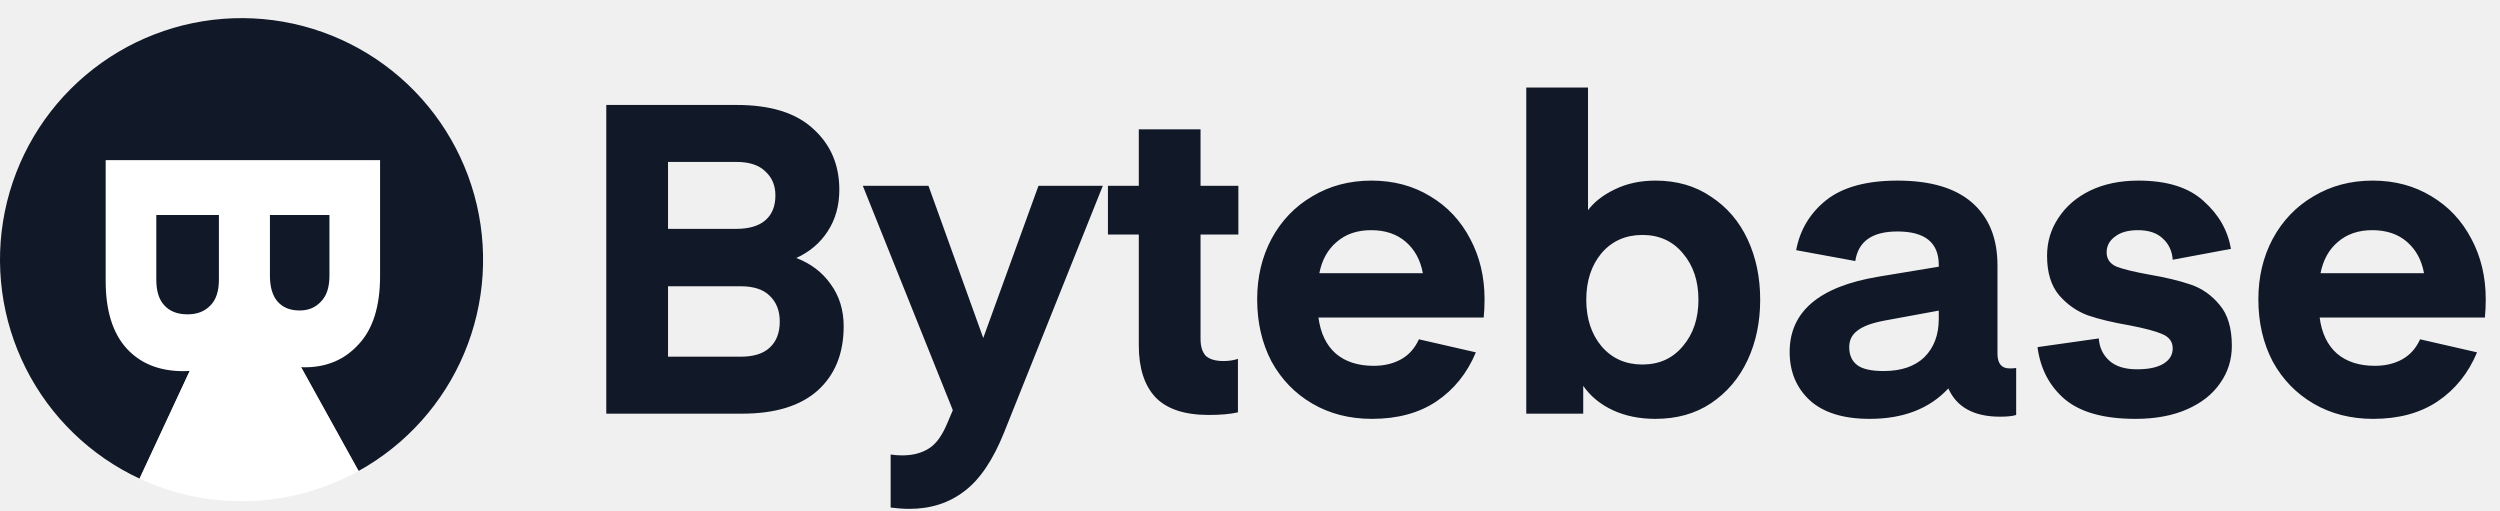
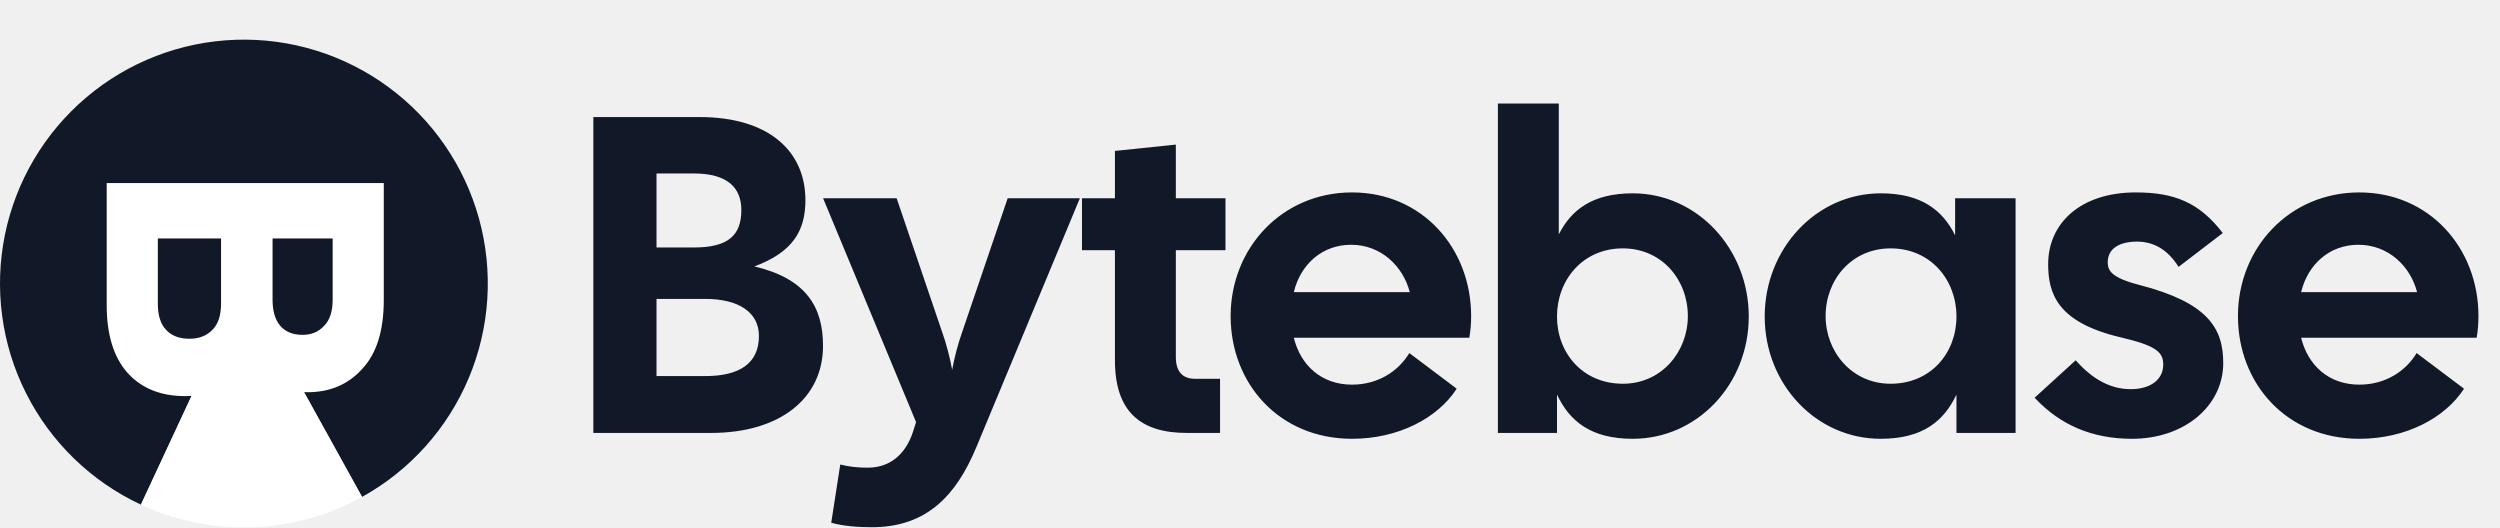
- <svg xmlns="http://www.w3.org/2000/svg" width="828" height="169" viewBox="0 0 828 169" fill="none">
-   <path d="M200.8 137V34.76H244C255.232 34.76 263.68 37.4 269.344 42.68C275.104 47.864 277.984 54.584 277.984 62.84C277.984 68.12 276.688 72.728 274.096 76.664C271.6 80.504 268.144 83.432 263.728 85.448C268.528 87.272 272.32 90.152 275.104 94.088C277.984 98.024 279.424 102.68 279.424 108.056C279.424 117.08 276.544 124.184 270.784 129.368C265.024 134.456 256.72 137 245.872 137H200.8ZM221.248 53.624V75.8H243.856C247.984 75.8 251.152 74.888 253.36 73.064C255.664 71.144 256.816 68.36 256.816 64.712C256.816 61.448 255.712 58.808 253.504 56.792C251.392 54.68 248.176 53.624 243.856 53.624H221.248ZM221.248 94.808V118.136H245.296C249.616 118.136 252.832 117.128 254.944 115.112C257.152 113.096 258.256 110.216 258.256 106.472C258.256 102.92 257.152 100.088 254.944 97.976C252.832 95.864 249.616 94.808 245.296 94.808H221.248ZM285.766 61.544H307.51L325.654 111.944L343.942 61.544H365.254L332.566 143.192C328.918 152.312 324.55 158.792 319.462 162.632C314.374 166.568 308.278 168.536 301.174 168.536C299.35 168.536 297.286 168.392 294.982 168.104V150.536C296.134 150.728 297.43 150.824 298.87 150.824C302.326 150.824 305.254 150.056 307.654 148.52C310.054 147.08 312.166 144.104 313.99 139.592L315.574 135.848L285.766 61.544ZM410.003 136.568C407.507 137.144 404.291 137.432 400.355 137.432C392.291 137.432 386.387 135.464 382.643 131.528C378.995 127.592 377.171 121.88 377.171 114.392V77.672H366.947V61.544H377.171V42.824H397.619V61.544H410.147V77.672H397.619V112.232C397.619 114.728 398.195 116.6 399.347 117.848C400.595 119 402.563 119.576 405.251 119.576C406.979 119.576 408.563 119.336 410.003 118.856V136.568ZM488.806 116.696C485.926 123.608 481.558 129.032 475.702 132.968C469.942 136.808 462.838 138.728 454.39 138.728C446.998 138.728 440.422 137.048 434.662 133.688C428.902 130.328 424.39 125.672 421.126 119.72C417.958 113.672 416.374 106.808 416.374 99.128C416.374 91.736 417.958 85.064 421.126 79.112C424.39 73.064 428.902 68.36 434.662 65C440.422 61.544 446.95 59.816 454.246 59.816C461.542 59.816 468.022 61.544 473.686 65C479.35 68.36 483.766 73.064 486.934 79.112C490.102 85.064 491.686 91.736 491.686 99.128C491.686 101.24 491.59 103.256 491.398 105.176H436.678C437.35 110.36 439.27 114.344 442.438 117.128C445.606 119.816 449.782 121.16 454.966 121.16C458.422 121.16 461.446 120.44 464.038 119C466.63 117.56 468.598 115.352 469.942 112.376L488.806 116.696ZM454.102 76.232C449.494 76.232 445.702 77.528 442.726 80.12C439.75 82.616 437.83 86.072 436.966 90.488H471.238C470.47 86.168 468.598 82.712 465.622 80.12C462.646 77.528 458.806 76.232 454.102 76.232ZM525.949 69.608C528.061 66.824 531.037 64.52 534.877 62.696C538.813 60.776 543.277 59.816 548.269 59.816C555.373 59.816 561.517 61.592 566.701 65.144C571.981 68.6 576.013 73.304 578.797 79.256C581.581 85.208 582.973 91.88 582.973 99.272C582.973 106.664 581.581 113.336 578.797 119.288C576.013 125.24 571.981 129.992 566.701 133.544C561.517 137 555.373 138.728 548.269 138.728C542.989 138.728 538.285 137.768 534.157 135.848C530.029 133.928 526.765 131.24 524.365 127.784V137H505.501V29H525.949V69.608ZM525.373 99.272C525.373 105.512 527.053 110.648 530.413 114.68C533.869 118.712 538.381 120.728 543.949 120.728C549.517 120.728 553.981 118.712 557.341 114.68C560.797 110.648 562.525 105.512 562.525 99.272C562.525 93.032 560.797 87.896 557.341 83.864C553.981 79.832 549.517 77.816 543.949 77.816C538.381 77.816 533.869 79.832 530.413 83.864C527.053 87.896 525.373 93.032 525.373 99.272ZM594.891 82.856C596.139 76.136 599.451 70.616 604.827 66.296C610.299 61.976 618.171 59.816 628.443 59.816C639.387 59.816 647.643 62.264 653.211 67.16C658.779 72.056 661.563 78.968 661.563 87.896V117.128C661.563 120.392 662.907 122.024 665.595 122.024C666.555 122.024 667.275 121.976 667.755 121.88V137.432C666.603 137.816 664.827 138.008 662.427 138.008C653.787 138.008 648.075 134.888 645.291 128.648C639.051 135.368 630.363 138.728 619.227 138.728C610.491 138.728 603.867 136.664 599.355 132.536C594.939 128.408 592.731 123.08 592.731 116.552C592.731 103.208 602.523 94.904 622.107 91.64L642.123 88.328V87.752C642.123 80.36 637.563 76.664 628.443 76.664C620.091 76.664 615.435 79.928 614.475 86.456L594.891 82.856ZM624.123 106.184C619.995 106.952 617.019 108.056 615.195 109.496C613.371 110.84 612.459 112.664 612.459 114.968C612.459 117.56 613.323 119.528 615.051 120.872C616.779 122.216 619.707 122.888 623.835 122.888C629.691 122.888 634.203 121.352 637.371 118.28C640.539 115.112 642.123 110.888 642.123 105.608V102.872L624.123 106.184ZM695.123 112.088C695.315 115.064 696.467 117.512 698.579 119.432C700.691 121.352 703.763 122.312 707.795 122.312C711.635 122.312 714.563 121.688 716.579 120.44C718.595 119.192 719.603 117.512 719.603 115.4C719.603 113.192 718.451 111.608 716.147 110.648C713.939 109.688 710.339 108.728 705.347 107.768C699.779 106.808 695.171 105.704 691.523 104.456C687.875 103.112 684.707 100.904 682.019 97.832C679.331 94.664 677.987 90.296 677.987 84.728C677.987 80.12 679.235 75.944 681.731 72.2C684.227 68.36 687.731 65.336 692.243 63.128C696.851 60.92 702.179 59.816 708.227 59.816C717.731 59.816 724.931 62.072 729.827 66.584C734.819 71 737.843 76.28 738.899 82.424L719.603 86.024C719.411 83.144 718.307 80.792 716.291 78.968C714.371 77.144 711.635 76.232 708.083 76.232C704.819 76.232 702.275 76.952 700.451 78.392C698.627 79.736 697.715 81.464 697.715 83.576C697.715 85.784 698.819 87.368 701.027 88.328C703.331 89.192 706.883 90.056 711.683 90.92C717.251 91.88 721.859 92.984 725.507 94.232C729.251 95.48 732.467 97.736 735.155 101C737.843 104.168 739.187 108.68 739.187 114.536C739.187 119.144 737.891 123.272 735.299 126.92C732.803 130.568 729.155 133.448 724.355 135.56C719.555 137.672 713.843 138.728 707.219 138.728C696.851 138.728 689.075 136.568 683.891 132.248C678.803 127.928 675.779 122.168 674.819 114.968L695.123 112.088ZM820.399 116.696C817.519 123.608 813.151 129.032 807.295 132.968C801.535 136.808 794.431 138.728 785.983 138.728C778.591 138.728 772.015 137.048 766.255 133.688C760.495 130.328 755.983 125.672 752.719 119.72C749.551 113.672 747.967 106.808 747.967 99.128C747.967 91.736 749.551 85.064 752.719 79.112C755.983 73.064 760.495 68.36 766.255 65C772.015 61.544 778.543 59.816 785.839 59.816C793.135 59.816 799.615 61.544 805.279 65C810.943 68.36 815.359 73.064 818.527 79.112C821.695 85.064 823.279 91.736 823.279 99.128C823.279 101.24 823.183 103.256 822.991 105.176H768.271C768.943 110.36 770.863 114.344 774.031 117.128C777.199 119.816 781.375 121.16 786.559 121.16C790.015 121.16 793.039 120.44 795.631 119C798.223 117.56 800.191 115.352 801.535 112.376L820.399 116.696ZM785.695 76.232C781.087 76.232 777.295 77.528 774.319 80.12C771.343 82.616 769.423 86.072 768.559 90.488H802.831C802.063 86.168 800.191 82.712 797.215 80.12C794.239 77.528 790.399 76.232 785.695 76.232Z" fill="#111827" />
-   <path d="M46.191 158.505C29.905 150.91 16.65 138.054 8.562 122.008C0.474 105.961 -1.977 87.659 1.606 70.051C5.189 52.442 14.595 36.552 28.31 24.941C42.025 13.331 59.249 6.676 77.208 6.049C95.167 5.422 112.813 10.859 127.305 21.484C141.796 32.11 152.288 47.305 157.09 64.621C161.893 81.937 160.725 100.365 153.776 116.937C146.827 133.508 134.501 147.258 118.785 155.97L80 86L46.191 158.505Z" fill="#111827" />
-   <path d="M118.708 156.012C107.686 162.106 95.381 165.511 82.794 165.951C70.207 166.391 57.694 163.853 46.273 158.543L80 86L118.708 156.012Z" fill="white" />
-   <path d="M35 53.038L125.88 53.038L125.88 91.438C125.88 101.422 123.533 108.931 118.84 113.965C114.232 119.086 108.259 121.646 100.92 121.646C96.227 121.646 92.131 120.494 88.632 118.19C85.219 115.971 82.616 112.899 80.824 108.974C79.203 113.24 76.643 116.611 73.144 119.086C69.645 121.646 65.507 122.926 60.728 122.926C52.707 122.926 46.392 120.366 41.784 115.246C37.261 110.126 35 102.744 35 93.102L35 53.038ZM109.112 71.213L89.4 71.213V91.309C89.4 94.979 90.211 97.795 91.832 99.757C93.539 101.806 96.013 102.83 99.256 102.83C102.157 102.83 104.504 101.848 106.296 99.885C108.173 98.008 109.112 95.15 109.112 91.309L109.112 71.213ZM72.504 71.213H51.768V92.59C51.768 96.43 52.664 99.288 54.456 101.166C56.248 103.128 58.808 104.11 62.136 104.11C65.293 104.11 67.811 103.128 69.688 101.166C71.565 99.288 72.504 96.43 72.504 92.59V71.213Z" fill="white" />
+ <svg xmlns="http://www.w3.org/2000/svg" width="820" height="173" viewBox="0 0 820 173" fill="none">
+   <path d="M46.191 165.505C29.905 157.91 16.65 145.054 8.562 129.008C0.474 112.961 -1.977 94.659 1.606 77.051C5.189 59.442 14.595 43.552 28.31 31.941C42.025 20.331 59.249 13.676 77.208 13.049C95.167 12.422 112.813 17.859 127.305 28.484C141.796 39.11 152.288 54.305 157.09 71.621C161.893 88.937 160.725 107.365 153.776 123.937C146.827 140.508 134.501 154.258 118.785 162.97L80 93L46.191 165.505Z" fill="#111827" />
+   <path d="M118.708 163.012C107.686 169.106 95.381 172.511 82.794 172.951C70.207 173.391 57.694 170.853 46.273 165.543L80 93L118.708 163.012Z" fill="white" />
+   <path d="M35 60.038L125.88 60.038L125.88 98.438C125.88 108.422 123.533 115.931 118.84 120.965C114.232 126.086 108.259 128.646 100.92 128.646C96.227 128.646 92.131 127.494 88.632 125.19C85.219 122.971 82.616 119.899 80.824 115.974C79.203 120.24 76.643 123.611 73.144 126.086C69.645 128.646 65.507 129.926 60.728 129.926C52.707 129.926 46.392 127.366 41.784 122.246C37.261 117.126 35 109.744 35 100.102L35 60.038ZM109.112 78.213L89.4 78.213V98.309C89.4 101.979 90.211 104.795 91.832 106.758C93.539 108.806 96.013 109.83 99.256 109.83C102.157 109.83 104.504 108.848 106.296 106.886C108.173 105.008 109.112 102.15 109.112 98.309L109.112 78.213ZM72.504 78.213H51.768V99.59C51.768 103.43 52.664 106.288 54.456 108.166C56.248 110.128 58.808 111.11 62.136 111.11C65.293 111.11 67.811 110.128 69.688 108.166C71.565 106.288 72.504 103.43 72.504 99.59V78.213Z" fill="white" />
+   <path d="M194.617 142H233.245C255.741 142 269.949 130.752 269.949 113.436C269.949 100.56 264.325 91.384 247.453 87.388C260.181 82.652 264.177 75.548 264.177 65.632C264.177 49.5 252.041 38.4 229.545 38.4H194.617V142ZM215.337 123.352V98.044H231.321C242.569 98.044 248.933 102.632 248.933 110.18C248.933 119.208 242.569 123.352 231.321 123.352H215.337ZM215.337 81.172V56.9H227.621C238.869 56.9 243.161 61.784 243.161 68.888C243.161 77.176 238.869 81.172 227.621 81.172H215.337ZM285.965 172.932C304.021 172.932 313.641 162.424 320.153 146.884L354.193 65.04H330.513L315.565 108.996C314.233 112.696 313.049 117.284 312.309 121.28C311.569 117.284 310.385 112.696 309.053 108.996L294.105 65.04H269.981L300.469 138.448L299.433 141.704C297.213 148.512 292.329 153.396 284.633 153.396C281.377 153.396 278.565 153.1 275.605 152.36L272.645 171.452C276.641 172.636 281.969 172.932 285.965 172.932ZM389.226 142H400.178V124.24H391.89C388.042 124.24 385.674 122.02 385.674 117.136V82.06H401.954V65.04H385.674V47.428L365.694 49.5V65.04H354.89V82.06H365.694V118.172C365.694 134.896 373.982 142 389.226 142ZM443.461 143.924C458.705 143.924 471.581 137.116 477.797 127.496L462.257 115.804C458.705 121.724 452.045 126.164 443.461 126.164C433.397 126.164 426.589 119.8 424.369 110.772H481.941C482.385 108.256 482.533 105.888 482.533 103.668C482.533 81.468 466.549 63.116 443.461 63.116C420.373 63.116 403.649 81.468 403.649 103.668C403.649 125.868 419.633 143.924 443.461 143.924ZM424.369 95.824C426.589 86.648 433.693 80.284 443.165 80.284C452.933 80.284 460.185 87.24 462.405 95.824H424.369ZM535.557 143.924C556.721 143.924 573.593 126.016 573.593 103.816C573.593 81.616 556.721 63.412 535.557 63.412C522.385 63.412 515.429 68.74 511.285 76.88V33.96H491.305V142H510.693V129.42C514.837 138.152 521.793 143.924 535.557 143.924ZM510.693 103.816C510.693 91.828 519.129 81.468 532.301 81.468C545.029 81.468 553.613 91.68 553.613 103.668C553.613 115.36 545.029 125.868 532.301 125.868C519.129 125.868 510.693 115.804 510.693 103.816ZM616.857 143.924C630.621 143.924 637.577 138.152 641.721 129.42V142H661.109V65.04H641.277V77.176C637.133 68.888 630.177 63.412 616.857 63.412C595.693 63.412 578.821 81.616 578.821 103.816C578.821 126.016 595.693 143.924 616.857 143.924ZM598.801 103.668C598.801 91.68 607.385 81.468 620.113 81.468C633.285 81.468 641.721 91.828 641.721 103.816C641.721 115.804 633.285 125.868 620.113 125.868C607.385 125.868 598.801 115.36 598.801 103.668ZM699.325 143.924C716.345 143.924 729.221 133.268 729.221 119.06C729.221 107.516 724.041 99.228 701.693 93.456C692.517 91.088 691.333 88.72 691.333 86.056C691.333 81.32 695.477 79.248 700.953 79.248C706.133 79.248 710.869 81.616 714.569 87.536L729.073 76.436C721.229 66.224 712.941 63.116 700.509 63.116C682.453 63.116 671.797 73.18 671.797 86.648C671.797 96.416 674.905 105.74 695.477 110.624C707.613 113.436 709.537 115.656 709.537 119.652C709.537 124.24 705.689 127.644 698.881 127.644C692.369 127.644 686.449 124.536 680.825 118.172L667.357 130.456C675.793 139.484 686.301 143.924 699.325 143.924ZM773.86 143.924C789.104 143.924 801.98 137.116 808.196 127.496L792.656 115.804C789.104 121.724 782.444 126.164 773.86 126.164C763.796 126.164 756.988 119.8 754.768 110.772H812.34C812.784 108.256 812.932 105.888 812.932 103.668C812.932 81.468 796.948 63.116 773.86 63.116C750.772 63.116 734.048 81.468 734.048 103.668C734.048 125.868 750.032 143.924 773.86 143.924ZM754.768 95.824C756.988 86.648 764.092 80.284 773.564 80.284C783.332 80.284 790.584 87.24 792.804 95.824H754.768Z" fill="#111827" />
</svg>
